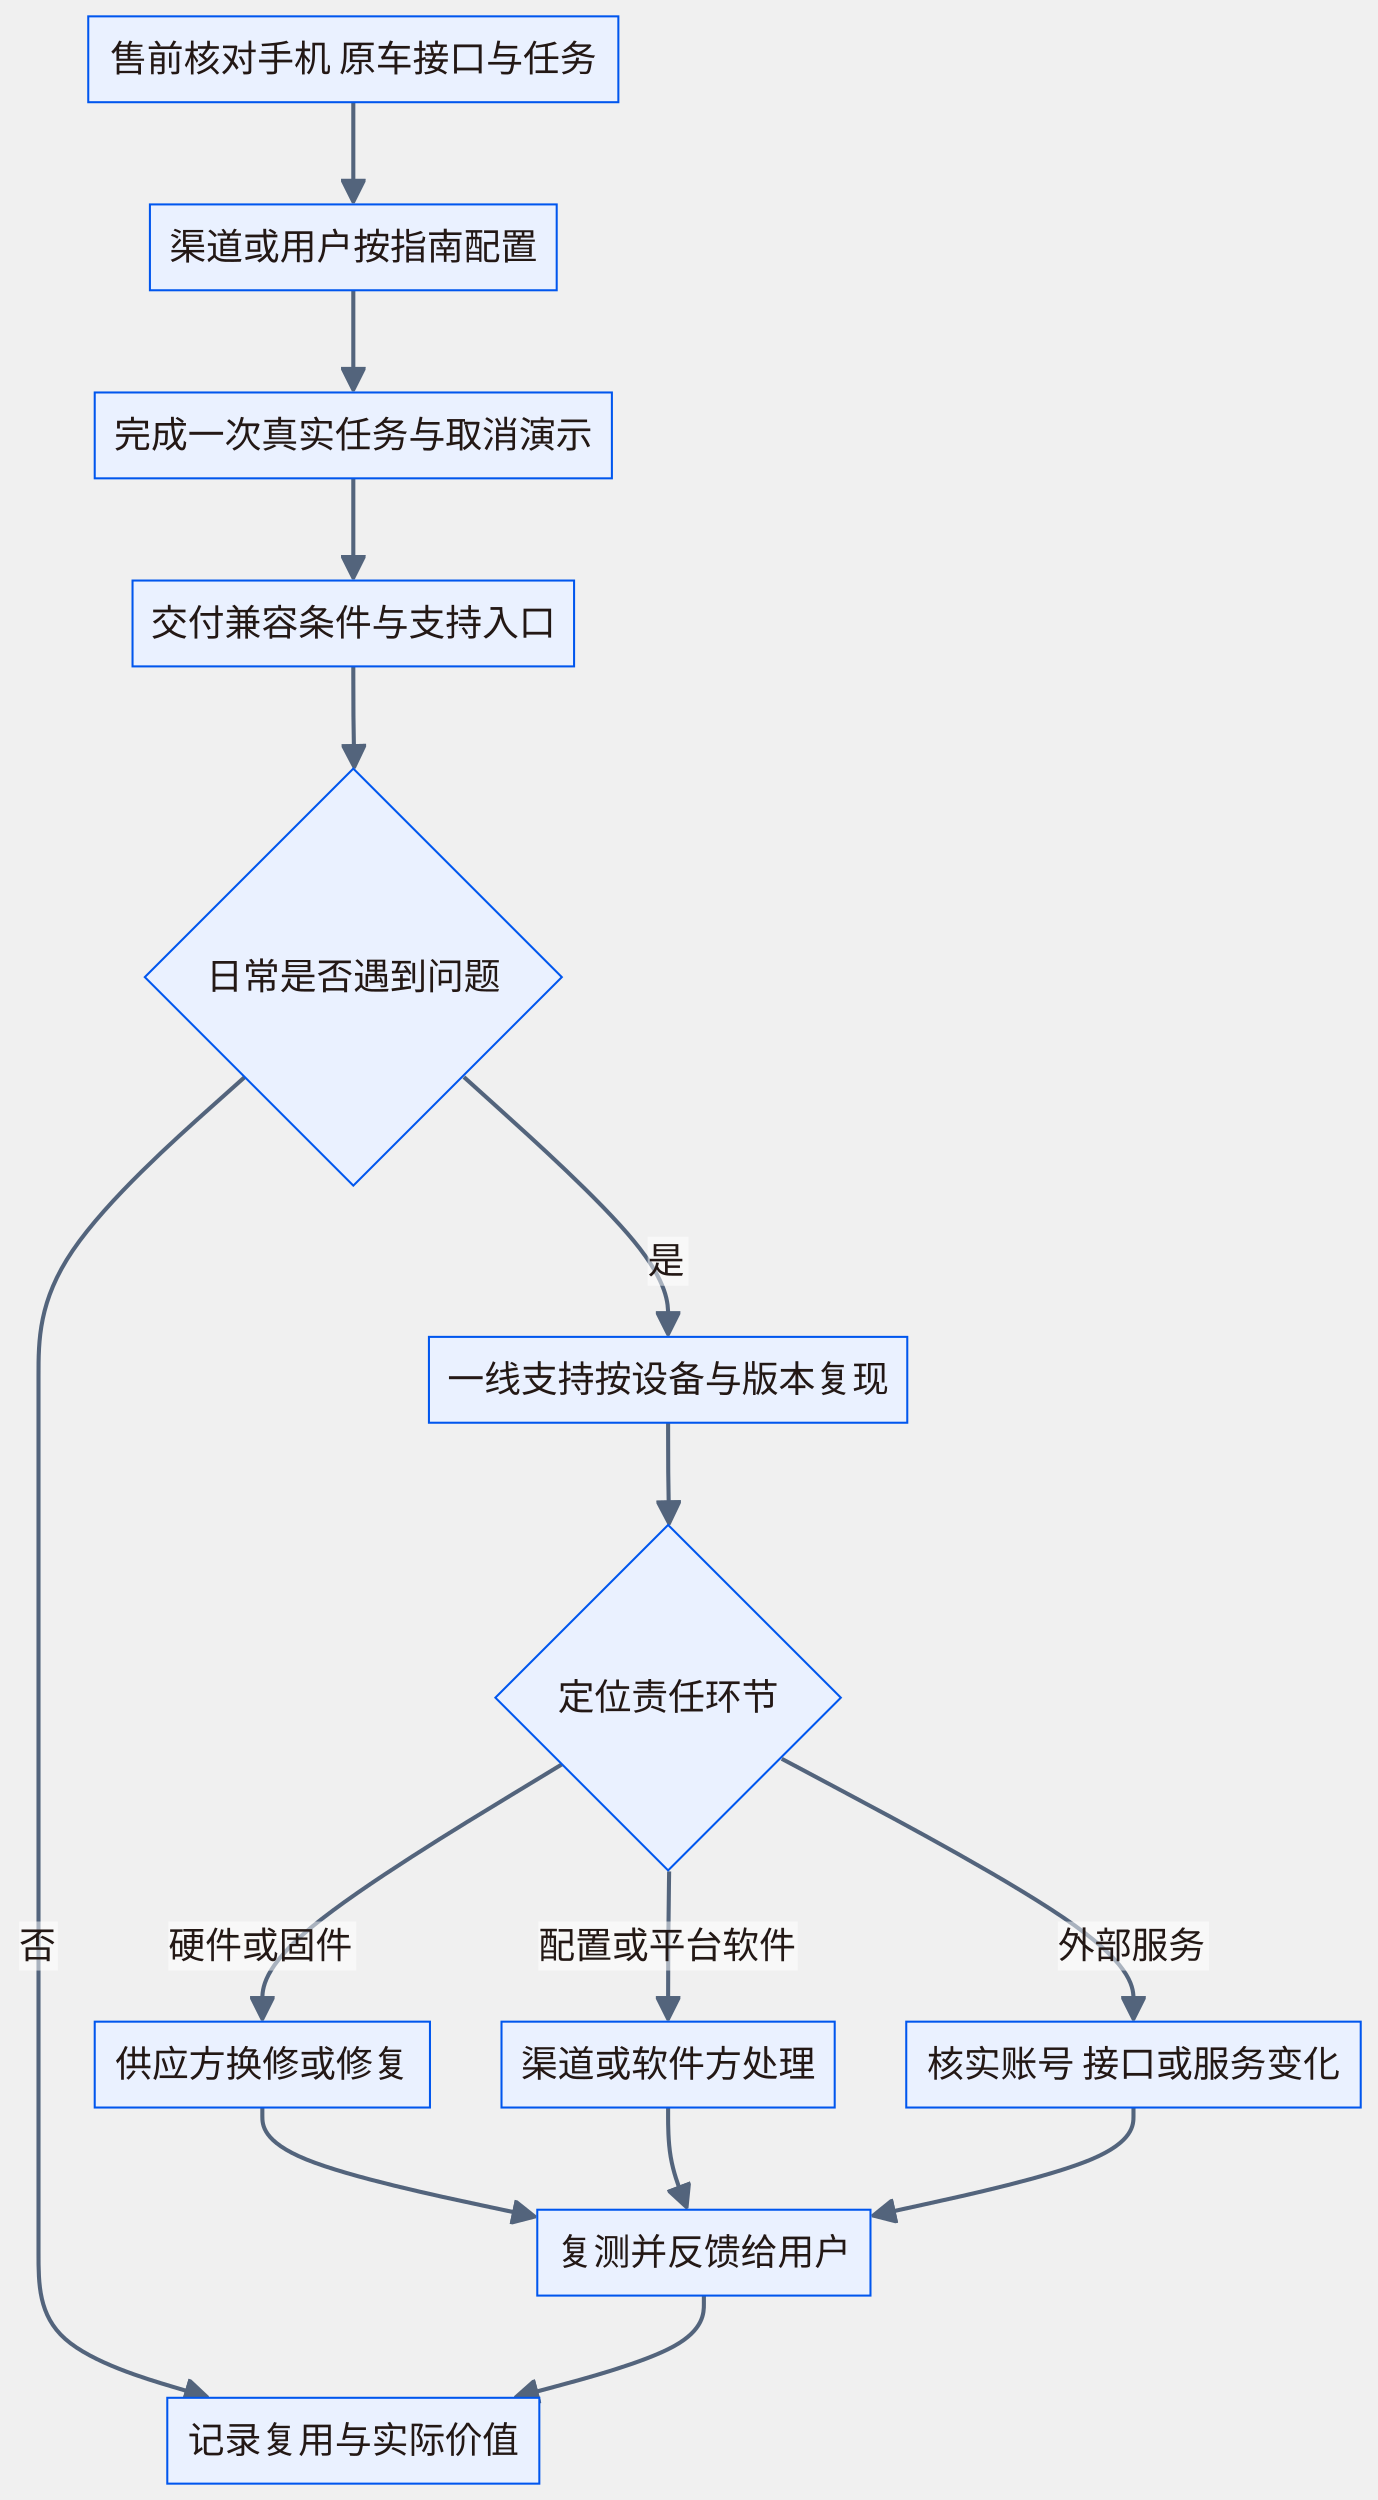
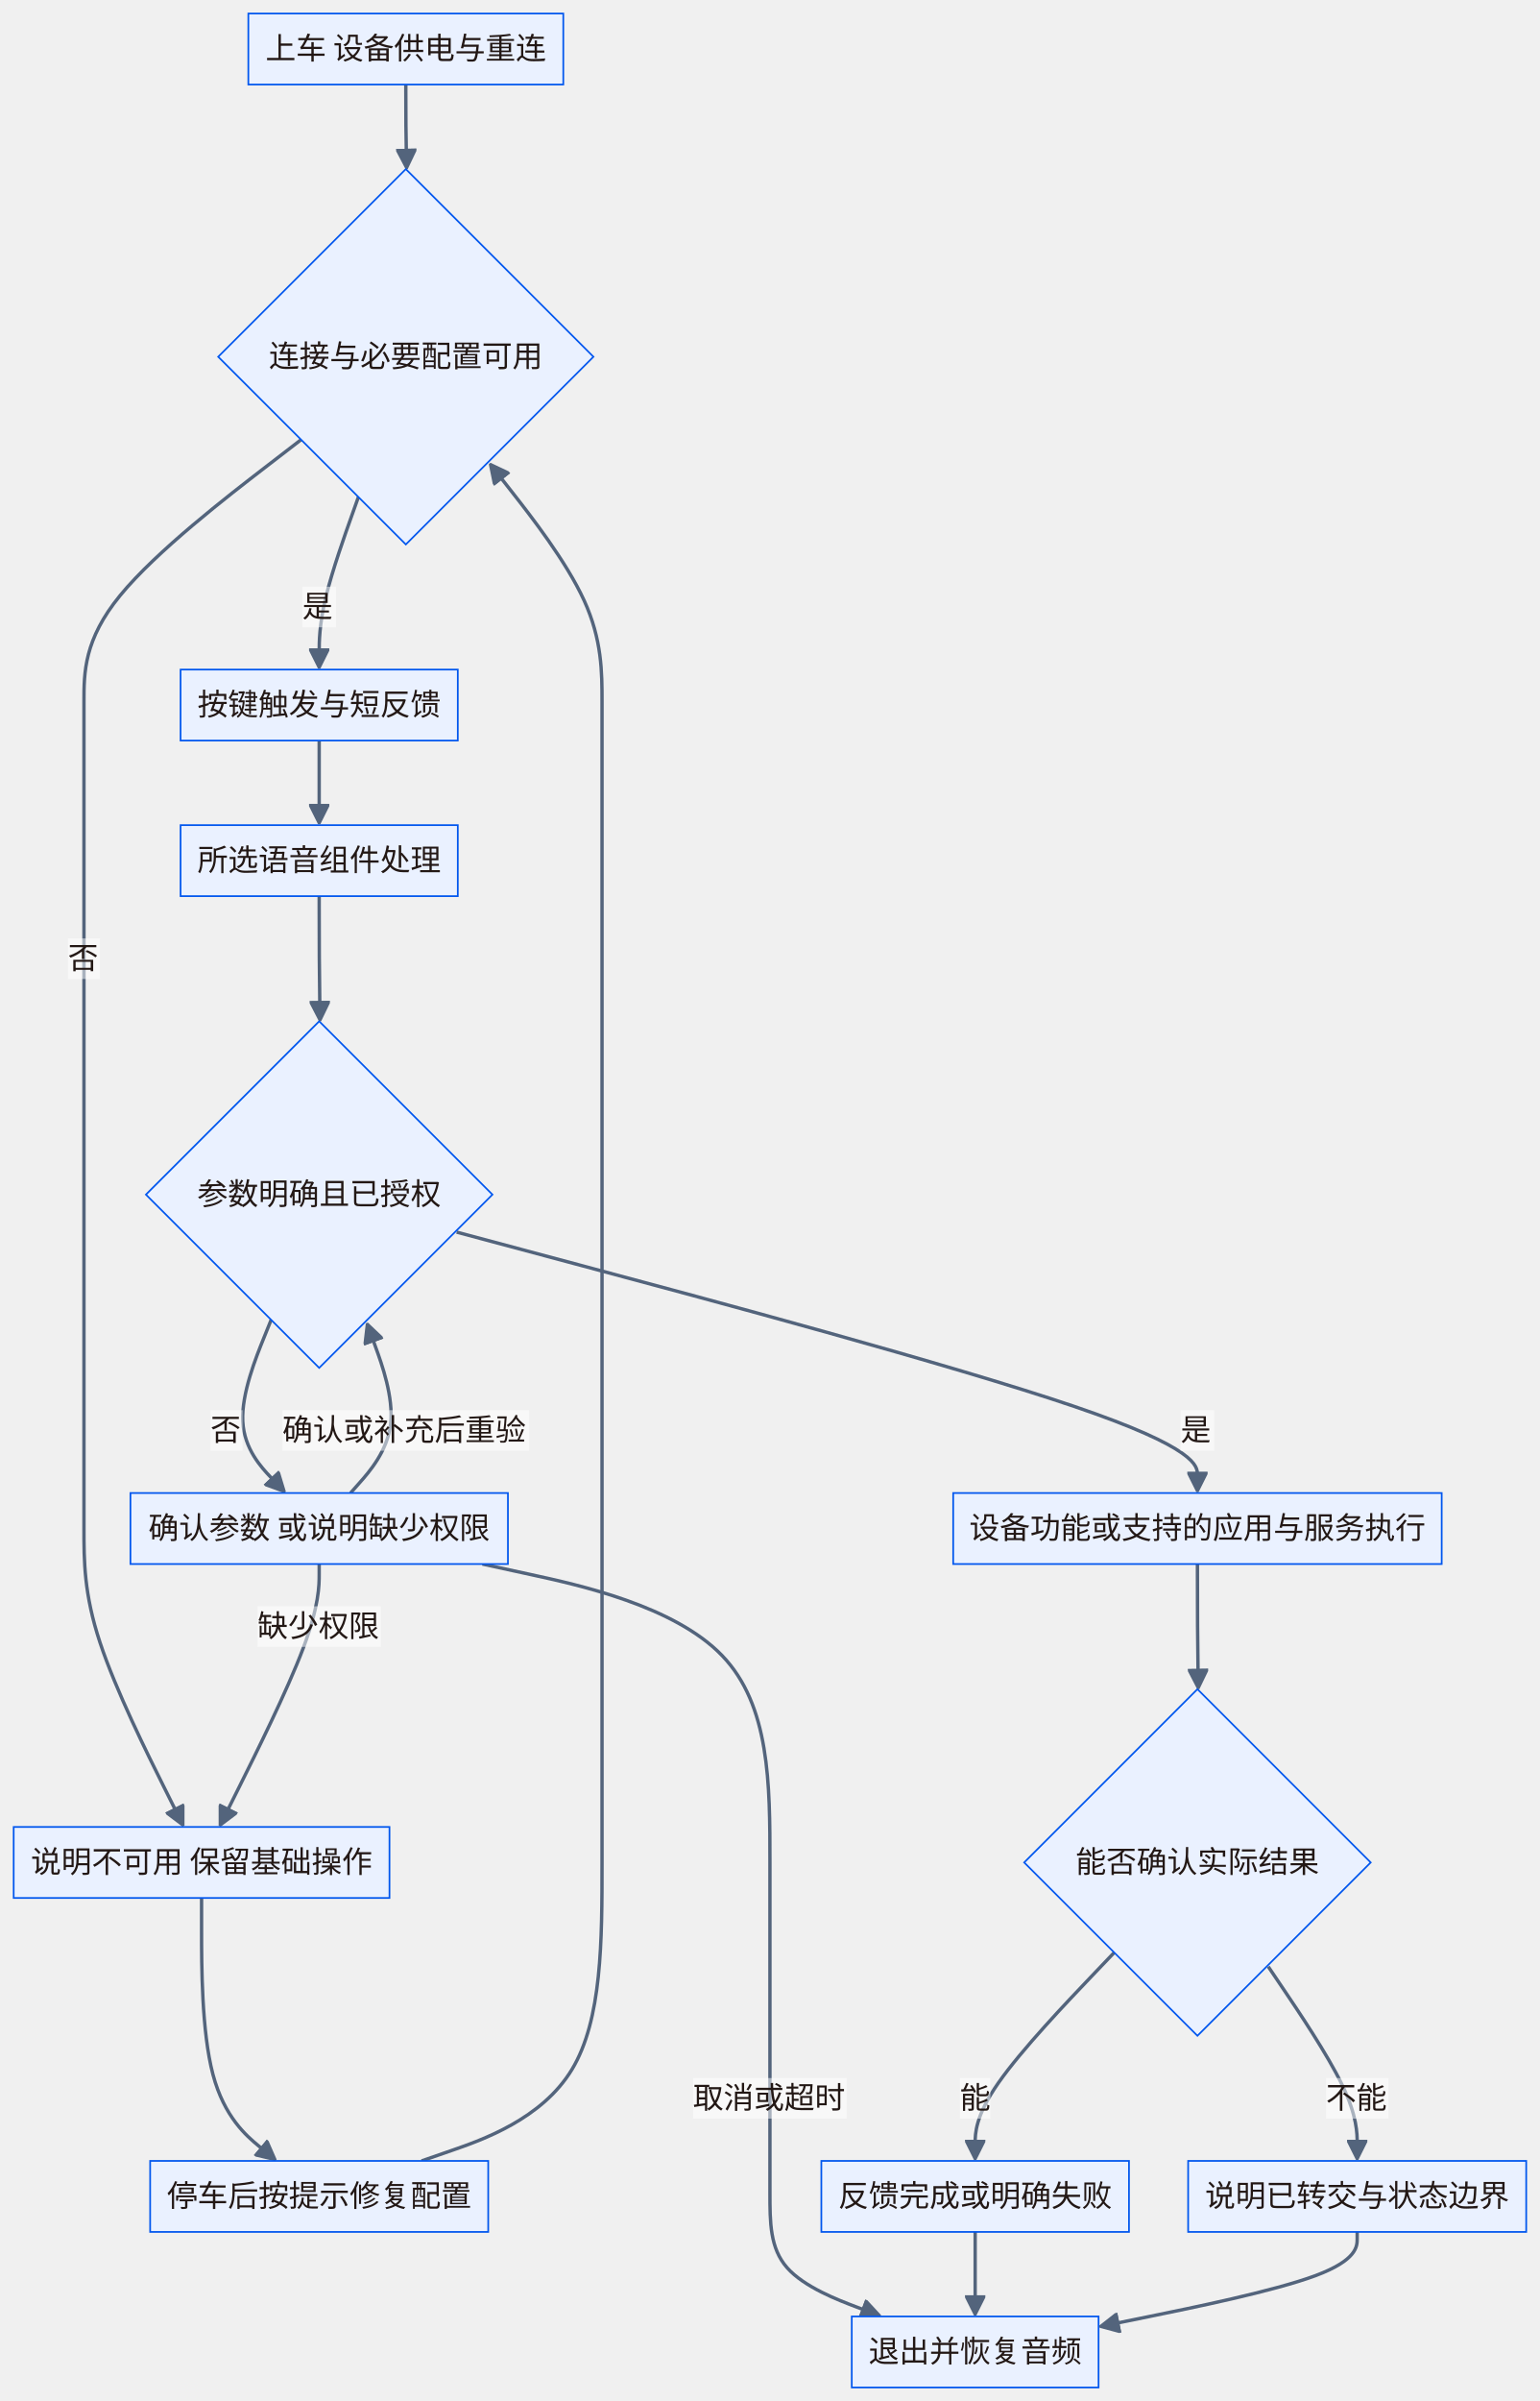
- <svg xmlns="http://www.w3.org/2000/svg" aria-roledescription="flowchart-v2" role="graphics-document document" viewBox="-9 -8 673.326 1223" height="1223" width="674" id="researchFigure9">
+ <svg xmlns="http://www.w3.org/2000/svg" aria-roledescription="flowchart-v2" role="graphics-document document" viewBox="-8 -8 910.827 1420" height="1420" width="911" id="researchFigure9">
  <style>#researchFigure9{font-family:Microsoft YaHei,PingFang SC,sans-serif;font-size:18px;fill:#231815;}#researchFigure9 .error-icon{fill:#F4F7FC;}#researchFigure9 .error-text{fill:#0b0803;stroke:#0b0803;}#researchFigure9 .edge-thickness-normal{stroke-width:2px;}#researchFigure9 .edge-thickness-thick{stroke-width:3.5px;}#researchFigure9 .edge-pattern-solid{stroke-dasharray:0;}#researchFigure9 .edge-pattern-dashed{stroke-dasharray:3;}#researchFigure9 .edge-pattern-dotted{stroke-dasharray:2;}#researchFigure9 .marker{fill:#53647C;stroke:#53647C;}#researchFigure9 .marker.cross{stroke:#53647C;}#researchFigure9 svg{font-family:Microsoft YaHei,PingFang SC,sans-serif;font-size:18px;}#researchFigure9 .label{font-family:Microsoft YaHei,PingFang SC,sans-serif;color:#231815;}#researchFigure9 .cluster-label text{fill:#0b0803;}#researchFigure9 .cluster-label span,#researchFigure9 p{color:#0b0803;}#researchFigure9 .label text,#researchFigure9 span,#researchFigure9 p{fill:#231815;color:#231815;}#researchFigure9 .node rect,#researchFigure9 .node circle,#researchFigure9 .node ellipse,#researchFigure9 .node polygon,#researchFigure9 .node path{fill:#EAF1FF;stroke:#0056EE;stroke-width:1px;}#researchFigure9 .flowchart-label text{text-anchor:middle;}#researchFigure9 .node .katex path{fill:#000;stroke:#000;stroke-width:1px;}#researchFigure9 .node .label{text-align:center;}#researchFigure9 .node.clickable{cursor:pointer;}#researchFigure9 .arrowheadPath{fill:#0b0b0b;}#researchFigure9 .edgePath .path{stroke:#53647C;stroke-width:2.0px;}#researchFigure9 .flowchart-link{stroke:#53647C;fill:none;}#researchFigure9 .edgeLabel{background-color:#FFFFFF;text-align:center;}#researchFigure9 .edgeLabel rect{opacity:0.5;background-color:#FFFFFF;fill:#FFFFFF;}#researchFigure9 .labelBkg{background-color:rgba(255, 255, 255, 0.5);}#researchFigure9 .cluster rect{fill:#F8FAFF;stroke:#AABDE0;stroke-width:1px;}#researchFigure9 .cluster text{fill:#0b0803;}#researchFigure9 .cluster span,#researchFigure9 p{color:#0b0803;}#researchFigure9 div.mermaidTooltip{position:absolute;text-align:center;max-width:200px;padding:2px;font-family:Microsoft YaHei,PingFang SC,sans-serif;font-size:12px;background:#F4F7FC;border:1px solid hsl(217.5, 17.143%, 87.255%);border-radius:2px;pointer-events:none;z-index:100;}#researchFigure9 .flowchartTitleText{text-anchor:middle;font-size:18px;fill:#231815;}#researchFigure9 :root{--mermaid-font-family:Microsoft YaHei,PingFang SC,sans-serif;}</style>
  <g>
    <marker orient="auto" markerHeight="12" markerWidth="12" markerUnits="userSpaceOnUse" refY="5" refX="6" viewBox="0 0 10 10" class="marker flowchart" id="researchFigure9_flowchart-pointEnd">
      <path style="stroke-width: 1; stroke-dasharray: 1, 0;" class="arrowMarkerPath" d="M 0 0 L 10 5 L 0 10 z" />
    </marker>
    <marker orient="auto" markerHeight="12" markerWidth="12" markerUnits="userSpaceOnUse" refY="5" refX="4.5" viewBox="0 0 10 10" class="marker flowchart" id="researchFigure9_flowchart-pointStart">
      <path style="stroke-width: 1; stroke-dasharray: 1, 0;" class="arrowMarkerPath" d="M 0 5 L 10 10 L 10 0 z" />
    </marker>
    <marker orient="auto" markerHeight="11" markerWidth="11" markerUnits="userSpaceOnUse" refY="5" refX="11" viewBox="0 0 10 10" class="marker flowchart" id="researchFigure9_flowchart-circleEnd">
      <circle style="stroke-width: 1; stroke-dasharray: 1, 0;" class="arrowMarkerPath" r="5" cy="5" cx="5" />
    </marker>
    <marker orient="auto" markerHeight="11" markerWidth="11" markerUnits="userSpaceOnUse" refY="5" refX="-1" viewBox="0 0 10 10" class="marker flowchart" id="researchFigure9_flowchart-circleStart">
      <circle style="stroke-width: 1; stroke-dasharray: 1, 0;" class="arrowMarkerPath" r="5" cy="5" cx="5" />
    </marker>
    <marker orient="auto" markerHeight="11" markerWidth="11" markerUnits="userSpaceOnUse" refY="5.2" refX="12" viewBox="0 0 11 11" class="marker cross flowchart" id="researchFigure9_flowchart-crossEnd">
      <path style="stroke-width: 2; stroke-dasharray: 1, 0;" class="arrowMarkerPath" d="M 1,1 l 9,9 M 10,1 l -9,9" />
    </marker>
    <marker orient="auto" markerHeight="11" markerWidth="11" markerUnits="userSpaceOnUse" refY="5.2" refX="-1" viewBox="0 0 11 11" class="marker cross flowchart" id="researchFigure9_flowchart-crossStart">
      <path style="stroke-width: 2; stroke-dasharray: 1, 0;" class="arrowMarkerPath" d="M 1,1 l 9,9 M 10,1 l -9,9" />
    </marker>
    <g class="root">
      <g class="clusters" />
      <g class="edgePaths">
-         <path marker-end="url(#researchFigure9_flowchart-pointEnd)" style="fill:none;" class="edge-thickness-normal edge-pattern-solid flowchart-link LS-A LE-B" id="L-A-B-0" d="M163.5,42L163.5,46.167C163.5,50.333,163.5,58.667,163.5,66.117C163.5,73.567,163.5,80.133,163.5,83.417L163.5,86.7" />
-         <path marker-end="url(#researchFigure9_flowchart-pointEnd)" style="fill:none;" class="edge-thickness-normal edge-pattern-solid flowchart-link LS-B LE-C" id="L-B-C-0" d="M163.5,134L163.5,138.167C163.5,142.333,163.5,150.667,163.5,158.117C163.5,165.567,163.5,172.133,163.5,175.417L163.5,178.7" />
-         <path marker-end="url(#researchFigure9_flowchart-pointEnd)" style="fill:none;" class="edge-thickness-normal edge-pattern-solid flowchart-link LS-C LE-D" id="L-C-D-0" d="M163.5,226L163.5,230.167C163.5,234.333,163.5,242.667,163.5,250.117C163.5,257.567,163.5,264.133,163.5,267.417L163.5,270.7" />
-         <path marker-end="url(#researchFigure9_flowchart-pointEnd)" style="fill:none;" class="edge-thickness-normal edge-pattern-solid flowchart-link LS-D LE-E" id="L-D-E-0" d="M163.5,318L163.5,322.167C163.5,326.333,163.5,334.667,163.566,342.2C163.632,349.734,163.764,356.467,163.83,359.834L163.896,363.201" />
-         <path marker-end="url(#researchFigure9_flowchart-pointEnd)" style="fill:none;" class="edge-thickness-normal edge-pattern-solid flowchart-link LS-E LE-F" id="L-E-F-0" d="M110.389,518.889L93.574,533.908C76.759,548.926,43.13,578.963,26.315,603.648C9.5,628.333,9.5,647.667,9.5,665C9.5,682.333,9.5,697.667,9.5,723.583C9.5,749.5,9.5,786,9.5,824.5C9.5,863,9.5,903.5,9.5,933.417C9.5,963.333,9.5,982.667,9.5,1000C9.5,1017.333,9.5,1032.667,9.5,1048C9.5,1063.333,9.5,1078.667,9.5,1094C9.5,1109.333,9.5,1124.667,22.603,1136.247C35.706,1147.828,61.912,1155.655,75.014,1159.569L88.117,1163.483" />
-         <path marker-end="url(#researchFigure9_flowchart-pointEnd)" style="fill:none;" class="edge-thickness-normal edge-pattern-solid flowchart-link LS-E LE-G" id="L-E-G-0" d="M217.611,518.889L234.259,533.908C250.907,548.926,284.204,578.963,300.852,599.265C317.5,619.567,317.5,630.133,317.5,635.417L317.5,640.7" />
-         <path marker-end="url(#researchFigure9_flowchart-pointEnd)" style="fill:none;" class="edge-thickness-normal edge-pattern-solid flowchart-link LS-G LE-H" id="L-G-H-0" d="M317.5,688L317.5,692.167C317.5,696.333,317.5,704.667,317.566,712.2C317.632,719.734,317.764,726.467,317.83,729.834L317.896,733.201" />
-         <path marker-end="url(#researchFigure9_flowchart-pointEnd)" style="fill:none;" class="edge-thickness-normal edge-pattern-solid flowchart-link LS-H LE-I" id="L-H-I-0" d="M265.584,855.084L241.153,869.903C216.722,884.722,167.861,914.361,143.431,934.464C119,954.567,119,965.133,119,970.417L119,975.7" />
-         <path marker-end="url(#researchFigure9_flowchart-pointEnd)" style="fill:none;" class="edge-thickness-normal edge-pattern-solid flowchart-link LS-H LE-J" id="L-H-J-0" d="M318,907.5L317.917,913.583C317.833,919.667,317.667,931.833,317.583,943.2C317.5,954.567,317.5,965.133,317.5,970.417L317.5,975.7" />
-         <path marker-end="url(#researchFigure9_flowchart-pointEnd)" style="fill:none;" class="edge-thickness-normal edge-pattern-solid flowchart-link LS-H LE-K" id="L-H-K-0" d="M373.096,852.404L401.774,867.67C430.452,882.936,487.807,913.468,516.485,934.017C545.163,954.567,545.163,965.133,545.163,970.417L545.163,975.7" />
-         <path marker-end="url(#researchFigure9_flowchart-pointEnd)" style="fill:none;" class="edge-thickness-normal edge-pattern-solid flowchart-link LS-I LE-L" id="L-I-L-0" d="M119,1023L119,1027.167C119,1031.333,119,1039.667,140.553,1048.423C162.105,1057.18,205.211,1066.36,226.764,1070.95L248.316,1075.54" />
-         <path marker-end="url(#researchFigure9_flowchart-pointEnd)" style="fill:none;" class="edge-thickness-normal edge-pattern-solid flowchart-link LS-J LE-L" id="L-J-L-0" d="M317.5,1023L317.5,1027.167C317.5,1031.333,317.5,1039.667,318.771,1047.174C320.042,1054.682,322.584,1061.364,323.855,1064.705L325.126,1068.046" />
-         <path marker-end="url(#researchFigure9_flowchart-pointEnd)" style="fill:none;" class="edge-thickness-normal edge-pattern-solid flowchart-link LS-K LE-L" id="L-K-L-0" d="M545.163,1023L545.163,1027.167C545.163,1031.333,545.163,1039.667,524.582,1048.338C504.001,1057.009,462.839,1066.019,442.258,1070.524L421.677,1075.028" />
-         <path marker-end="url(#researchFigure9_flowchart-pointEnd)" style="fill:none;" class="edge-thickness-normal edge-pattern-solid flowchart-link LS-L LE-F" id="L-L-F-0" d="M335,1115L335,1119.167C335,1123.333,335,1131.667,320.319,1139.771C305.638,1147.876,276.275,1155.751,261.594,1159.689L246.913,1163.627" />
+         <path marker-end="url(#researchFigure9_flowchart-pointEnd)" style="fill:none;" class="edge-thickness-normal edge-pattern-solid flowchart-link LS-A LE-B" id="L-A-B-0" d="M231.996,42L231.996,46.167C231.996,50.333,231.996,58.667,232.062,66.2C232.128,73.734,232.26,80.467,232.326,83.834L232.392,87.201" />
+         <path marker-end="url(#researchFigure9_flowchart-pointEnd)" style="fill:none;" class="edge-thickness-normal edge-pattern-solid flowchart-link LS-B LE-X" id="L-B-X-0" d="M170.04,252.044L148.63,268.537C127.221,285.029,84.402,318.015,62.992,344.174C41.583,370.333,41.583,389.667,41.583,407C41.583,424.333,41.583,439.667,41.583,455C41.583,470.333,41.583,485.667,41.583,503C41.583,520.333,41.583,539.667,41.583,572.583C41.583,605.5,41.583,652,41.583,698.5C41.583,745,41.583,791.5,41.583,824.417C41.583,857.333,41.583,876.667,41.583,896C41.583,915.333,41.583,934.667,51.039,963.293C60.496,991.919,79.41,1029.838,88.867,1048.798L98.324,1067.757" />
+         <path marker-end="url(#researchFigure9_flowchart-pointEnd)" style="fill:none;" class="edge-thickness-normal edge-pattern-solid flowchart-link LS-X LE-Y" id="L-X-Y-0" d="M111.164,1114.5L111.164,1134.25C111.164,1154,111.164,1193.5,117.884,1218.851C124.603,1244.202,138.042,1255.404,144.762,1261.005L151.481,1266.606" />
+         <path marker-end="url(#researchFigure9_flowchart-pointEnd)" style="fill:none;" class="edge-thickness-normal edge-pattern-solid flowchart-link LS-Y LE-B" id="L-Y-B-0" d="M241.331,1270L259.122,1263.833C276.913,1257.667,312.495,1245.333,330.286,1215.917C348.077,1186.5,348.077,1140,348.077,1093.5C348.077,1047,348.077,1000.5,348.077,967.583C348.077,934.667,348.077,915.333,348.077,896C348.077,876.667,348.077,857.333,348.077,824.417C348.077,791.5,348.077,745,348.077,698.5C348.077,652,348.077,605.5,348.077,572.583C348.077,539.667,348.077,520.333,348.077,503C348.077,485.667,348.077,470.333,348.077,455C348.077,439.667,348.077,424.333,348.077,407C348.077,389.667,348.077,370.333,337.49,347.147C326.903,323.96,305.729,296.921,295.142,283.401L284.555,269.881" />
+         <path marker-end="url(#researchFigure9_flowchart-pointEnd)" style="fill:none;" class="edge-thickness-normal edge-pattern-solid flowchart-link LS-B LE-C" id="L-B-C-0" d="M203.945,285.949L200.078,296.791C196.212,307.633,188.479,329.316,184.612,345.442C180.746,361.567,180.746,372.133,180.746,377.417L180.746,382.7" />
+         <path marker-end="url(#researchFigure9_flowchart-pointEnd)" style="fill:none;" class="edge-thickness-normal edge-pattern-solid flowchart-link LS-C LE-D" id="L-C-D-0" d="M180.746,430L180.746,434.167C180.746,438.333,180.746,446.667,180.746,454.117C180.746,461.567,180.746,468.133,180.746,471.417L180.746,474.7" />
+         <path marker-end="url(#researchFigure9_flowchart-pointEnd)" style="fill:none;" class="edge-thickness-normal edge-pattern-solid flowchart-link LS-D LE-E" id="L-D-E-0" d="M180.746,522L180.746,528.167C180.746,534.333,180.746,546.667,180.817,558.2C180.889,569.733,181.032,580.467,181.103,585.834L181.175,591.2" />
+         <path marker-end="url(#researchFigure9_flowchart-pointEnd)" style="fill:none;" class="edge-thickness-normal edge-pattern-solid flowchart-link LS-E LE-F" id="L-E-F-0" d="M152.325,772.579L147.923,783.483C143.521,794.386,134.718,816.193,135.539,832.621C136.36,849.05,146.806,860.099,152.029,865.624L157.252,871.149" />
+         <path marker-end="url(#researchFigure9_flowchart-pointEnd)" style="fill:none;" class="edge-thickness-normal edge-pattern-solid flowchart-link LS-F LE-E" id="L-F-E-0" d="M199.302,875L204.751,868.833C210.2,862.667,221.098,850.333,222.979,834.324C224.861,818.314,217.726,798.629,214.158,788.786L210.591,778.943" />
+         <path marker-end="url(#researchFigure9_flowchart-pointEnd)" style="fill:none;" class="edge-thickness-normal edge-pattern-solid flowchart-link LS-F LE-X" id="L-F-X-0" d="M180.746,917L180.746,923.167C180.746,929.333,180.746,941.667,171.289,966.793C161.832,991.919,142.918,1029.838,133.461,1048.798L124.004,1067.757" />
+         <path marker-end="url(#researchFigure9_flowchart-pointEnd)" style="fill:none;" class="edge-thickness-normal edge-pattern-solid flowchart-link LS-F LE-Z" id="L-F-Z-0" d="M277.296,917L305.648,923.167C334,929.333,390.704,941.667,419.057,971.083C447.409,1000.5,447.409,1047,447.409,1093.5C447.409,1140,447.409,1186.5,447.409,1219.417C447.409,1252.333,447.409,1271.667,447.409,1289C447.409,1306.333,447.409,1321.667,457.581,1333.187C467.753,1344.707,488.097,1352.415,498.269,1356.269L508.441,1360.122" />
+         <path marker-end="url(#researchFigure9_flowchart-pointEnd)" style="fill:none;" class="edge-thickness-normal edge-pattern-solid flowchart-link LS-E LE-G" id="L-E-G-0" d="M262.051,720.695L335.097,740.246C408.143,759.797,554.235,798.898,627.281,823.732C700.327,848.567,700.327,859.133,700.327,864.417L700.327,869.7" />
+         <path marker-end="url(#researchFigure9_flowchart-pointEnd)" style="fill:none;" class="edge-thickness-normal edge-pattern-solid flowchart-link LS-G LE-H" id="L-G-H-0" d="M700.327,917L700.327,923.167C700.327,929.333,700.327,941.667,700.399,953.2C700.47,964.733,700.613,975.467,700.685,980.834L700.756,986.2" />
+         <path marker-end="url(#researchFigure9_flowchart-pointEnd)" style="fill:none;" class="edge-thickness-normal edge-pattern-solid flowchart-link LS-H LE-I" id="L-H-I-0" d="M651.09,1146.763L637.38,1161.136C623.669,1175.509,596.248,1204.254,582.538,1223.91C568.827,1243.567,568.827,1254.133,568.827,1259.417L568.827,1264.7" />
+         <path marker-end="url(#researchFigure9_flowchart-pointEnd)" style="fill:none;" class="edge-thickness-normal edge-pattern-solid flowchart-link LS-H LE-J" id="L-H-J-0" d="M742.221,1155.106L750.989,1168.088C759.757,1181.071,777.292,1207.035,786.06,1225.301C794.827,1243.567,794.827,1254.133,794.827,1259.417L794.827,1264.7" />
+         <path marker-end="url(#researchFigure9_flowchart-pointEnd)" style="fill:none;" class="edge-thickness-normal edge-pattern-solid flowchart-link LS-I LE-Z" id="L-I-Z-0" d="M568.827,1312L568.827,1316.167C568.827,1320.333,568.827,1328.667,568.827,1336.117C568.827,1343.567,568.827,1350.133,568.827,1353.417L568.827,1356.7" />
+         <path marker-end="url(#researchFigure9_flowchart-pointEnd)" style="fill:none;" class="edge-thickness-normal edge-pattern-solid flowchart-link LS-J LE-Z" id="L-J-Z-0" d="M794.827,1312L794.827,1316.167C794.827,1320.333,794.827,1328.667,770.193,1337.847C745.558,1347.028,696.289,1357.056,671.655,1362.07L647.021,1367.085" />
      </g>
      <g class="edgeLabels">
        <g class="edgeLabel">
          <g transform="translate(0, 0)" class="label">
            <rect height="0" width="0" ry="0" rx="0" />
            <text style="">
              <tspan class="row" x="0" dy="1em" xml:space="preserve" />
            </text>
          </g>
        </g>
-         <g class="edgeLabel">
-           <g transform="translate(0, 0)" class="label">
-             <rect height="0" width="0" ry="0" rx="0" />
-             <text style="">
-               <tspan class="row" x="0" dy="1em" xml:space="preserve" />
-             </text>
-           </g>
-         </g>
-         <g class="edgeLabel">
-           <g transform="translate(0, 0)" class="label">
-             <rect height="0" width="0" ry="0" rx="0" />
-             <text style="">
-               <tspan class="row" x="0" dy="1em" xml:space="preserve" />
-             </text>
-           </g>
-         </g>
-         <g class="edgeLabel">
-           <g transform="translate(0, 0)" class="label">
-             <rect height="0" width="0" ry="0" rx="0" />
-             <text style="">
-               <tspan class="row" x="0" dy="1em" xml:space="preserve" />
-             </text>
-           </g>
-         </g>
-         <g transform="translate(9.5, 944)" class="edgeLabel">
+         <g transform="translate(41.58252, 559)" class="edgeLabel">
          <g transform="translate(-9.5, -12)" class="label">
            <rect height="24" width="19" ry="0" rx="0" />
            <text style="">
              <tspan class="row" x="0" dy="1em" xml:space="preserve">否</tspan>
            </text>
          </g>
        </g>
-         <g transform="translate(317.5, 609)" class="edgeLabel">
+         <g class="edgeLabel">
+           <g transform="translate(0, 0)" class="label">
+             <rect height="0" width="0" ry="0" rx="0" />
+             <text style="">
+               <tspan class="row" x="0" dy="1em" xml:space="preserve" />
+             </text>
+           </g>
+         </g>
+         <g class="edgeLabel">
+           <g transform="translate(0, 0)" class="label">
+             <rect height="0" width="0" ry="0" rx="0" />
+             <text style="">
+               <tspan class="row" x="0" dy="1em" xml:space="preserve" />
+             </text>
+           </g>
+         </g>
+         <g transform="translate(180.7456, 351)" class="edgeLabel">
          <g transform="translate(-10, -12)" class="label">
            <rect height="24" width="20" ry="0" rx="0" />
            <text style="">
              <tspan class="row" x="0" dy="1em" xml:space="preserve">是</tspan>
            </text>
          </g>
        </g>
        <g class="edgeLabel">
          <g transform="translate(0, 0)" class="label">
            <rect height="0" width="0" ry="0" rx="0" />
            <text style="">
              <tspan class="row" x="0" dy="1em" xml:space="preserve" />
            </text>
          </g>
        </g>
-         <g transform="translate(119, 944)" class="edgeLabel">
-           <g transform="translate(-46, -12)" class="label">
-             <rect height="24" width="91.962" ry="0" rx="0" />
-             <text style="">
-               <tspan class="row" x="0" dy="1em" xml:space="preserve">硬件或固件</tspan>
-             </text>
-           </g>
-         </g>
-         <g transform="translate(317.5, 944)" class="edgeLabel">
-           <g transform="translate(-63.5, -12)" class="label">
-             <rect height="24" width="126.943" ry="0" rx="0" />
-             <text style="">
-               <tspan class="row" x="0" dy="1em" xml:space="preserve">配置或平台软件</tspan>
-             </text>
-           </g>
-         </g>
-         <g transform="translate(545.1631, 944)" class="edgeLabel">
-           <g transform="translate(-37, -12)" class="label">
-             <rect height="24" width="73.971" ry="0" rx="0" />
-             <text style="">
-               <tspan class="row" x="0" dy="1em" xml:space="preserve">外部服务</tspan>
-             </text>
-           </g>
-         </g>
-         <g class="edgeLabel">
-           <g transform="translate(0, 0)" class="label">
-             <rect height="0" width="0" ry="0" rx="0" />
-             <text style="">
-               <tspan class="row" x="0" dy="1em" xml:space="preserve" />
-             </text>
-           </g>
-         </g>
-         <g class="edgeLabel">
-           <g transform="translate(0, 0)" class="label">
-             <rect height="0" width="0" ry="0" rx="0" />
-             <text style="">
-               <tspan class="row" x="0" dy="1em" xml:space="preserve" />
+         <g class="edgeLabel">
+           <g transform="translate(0, 0)" class="label">
+             <rect height="0" width="0" ry="0" rx="0" />
+             <text style="">
+               <tspan class="row" x="0" dy="1em" xml:space="preserve" />
+             </text>
+           </g>
+         </g>
+         <g transform="translate(125.9141, 838)" class="edgeLabel">
+           <g transform="translate(-9.5, -12)" class="label">
+             <rect height="24" width="19" ry="0" rx="0" />
+             <text style="">
+               <tspan class="row" x="0" dy="1em" xml:space="preserve">否</tspan>
+             </text>
+           </g>
+         </g>
+         <g transform="translate(231.9956, 838)" class="edgeLabel">
+           <g transform="translate(-73, -12)" class="label">
+             <rect height="24" width="145.932" ry="0" rx="0" />
+             <text style="">
+               <tspan class="row" x="0" dy="1em" xml:space="preserve">确认或补充后重验</tspan>
+             </text>
+           </g>
+         </g>
+         <g transform="translate(180.7456, 954)" class="edgeLabel">
+           <g transform="translate(-36.5, -12)" class="label">
+             <rect height="24" width="72.971" ry="0" rx="0" />
+             <text style="">
+               <tspan class="row" x="0" dy="1em" xml:space="preserve">缺少权限</tspan>
+             </text>
+           </g>
+         </g>
+         <g transform="translate(447.4087, 1233)" class="edgeLabel">
+           <g transform="translate(-45.5, -12)" class="label">
+             <rect height="24" width="90.961" ry="0" rx="0" />
+             <text style="">
+               <tspan class="row" x="0" dy="1em" xml:space="preserve">取消或超时</tspan>
+             </text>
+           </g>
+         </g>
+         <g transform="translate(700.3271, 838)" class="edgeLabel">
+           <g transform="translate(-10, -12)" class="label">
+             <rect height="24" width="20" ry="0" rx="0" />
+             <text style="">
+               <tspan class="row" x="0" dy="1em" xml:space="preserve">是</tspan>
+             </text>
+           </g>
+         </g>
+         <g class="edgeLabel">
+           <g transform="translate(0, 0)" class="label">
+             <rect height="0" width="0" ry="0" rx="0" />
+             <text style="">
+               <tspan class="row" x="0" dy="1em" xml:space="preserve" />
+             </text>
+           </g>
+         </g>
+         <g transform="translate(568.8271, 1233)" class="edgeLabel">
+           <g transform="translate(-9, -12)" class="label">
+             <rect height="24" width="18" ry="0" rx="0" />
+             <text style="">
+               <tspan class="row" x="0" dy="1em" xml:space="preserve">能</tspan>
+             </text>
+           </g>
+         </g>
+         <g transform="translate(794.8271, 1233)" class="edgeLabel">
+           <g transform="translate(-18.5, -12)" class="label">
+             <rect height="24" width="36.991" ry="0" rx="0" />
+             <text style="">
+               <tspan class="row" x="0" dy="1em" xml:space="preserve">不能</tspan>
            </text>
          </g>
        </g>
        <g class="edgeLabel">
          <g transform="translate(0, 0)" class="label">
            <rect height="0" width="0" ry="0" rx="0" />
            <text style="">
              <tspan class="row" x="0" dy="1em" xml:space="preserve" />
            </text>
          </g>
        </g>
        <g class="edgeLabel">
          <g transform="translate(0, 0)" class="label">
            <rect height="0" width="0" ry="0" rx="0" />
            <text style="">
              <tspan class="row" x="0" dy="1em" xml:space="preserve" />
            </text>
          </g>
        </g>
      </g>
      <g class="nodes">
-         <g transform="translate(163.5, 21)" data-id="A" data-node="true" id="flowchart-A-440" class="node default default flowchart-label">
-           <rect height="42" width="259.326" y="-21" x="-129.663" ry="0" rx="0" style="" class="basic label-container" />
-           <g transform="translate(0, -12)" style="" class="label">
-             <rect />
-             <text style="">
-               <tspan class="row" x="0" dy="1em" xml:space="preserve">售前核对手机 原车接口与任务</tspan>
-             </text>
-           </g>
-         </g>
-         <g transform="translate(163.5, 113)" data-id="B" data-node="true" id="flowchart-B-441" class="node default default flowchart-label">
-           <rect height="42" width="199" y="-21" x="-99.5" ry="0" rx="0" style="" class="basic label-container" />
-           <g transform="translate(0, -12)" style="" class="label">
-             <rect />
-             <text style="">
-               <tspan class="row" x="0" dy="1em" xml:space="preserve">渠道或用户按指南配置</tspan>
-             </text>
-           </g>
-         </g>
-         <g transform="translate(163.5, 205)" data-id="C" data-node="true" id="flowchart-C-443" class="node default default flowchart-label">
-           <rect height="42" width="253" y="-21" x="-126.5" ry="0" rx="0" style="" class="basic label-container" />
-           <g transform="translate(0, -12)" style="" class="label">
-             <rect />
-             <text style="">
-               <tspan class="row" x="0" dy="1em" xml:space="preserve">完成一次真实任务与取消演示</tspan>
-             </text>
-           </g>
-         </g>
-         <g transform="translate(163.5, 297)" data-id="D" data-node="true" id="flowchart-D-445" class="node default default flowchart-label">
-           <rect height="42" width="216" y="-21" x="-108" ry="0" rx="0" style="" class="basic label-container" />
-           <g transform="translate(0, -12)" style="" class="label">
-             <rect />
-             <text style="">
-               <tspan class="row" x="0" dy="1em" xml:space="preserve">交付兼容条件与支持入口</tspan>
-             </text>
-           </g>
-         </g>
-         <g transform="translate(163.5, 470)" data-id="E" data-node="true" id="flowchart-E-447" class="node default default flowchart-label">
-           <polygon style="" transform="translate(-102,102)" class="label-container" points="102,0 204,-102 102,-204 0,-102" />
-           <g transform="translate(0, -12)" style="" class="label">
-             <rect />
-             <text style="">
-               <tspan class="row" x="0" dy="1em" xml:space="preserve">日常是否遇到问题</tspan>
-             </text>
-           </g>
-         </g>
-         <g transform="translate(163.5, 1186)" data-id="F" data-node="true" id="flowchart-F-449" class="node default default flowchart-label">
+         <g transform="translate(231.9956, 21)" data-id="A" data-node="true" id="flowchart-A-396" class="node default default flowchart-label">
+           <rect height="42" width="186.326" y="-21" x="-93.163" ry="0" rx="0" style="" class="basic label-container" />
+           <g transform="translate(0, -12)" style="" class="label">
+             <rect />
+             <text style="">
+               <tspan class="row" x="0" dy="1em" xml:space="preserve">上车 设备供电与重连</tspan>
+             </text>
+           </g>
+         </g>
+         <g transform="translate(231.9956, 203)" data-id="B" data-node="true" id="flowchart-B-397" class="node default default flowchart-label">
+           <polygon style="" transform="translate(-111,111)" class="label-container" points="111,0 222,-111 111,-222 0,-111" />
+           <g transform="translate(0, -12)" style="" class="label">
+             <rect />
+             <text style="">
+               <tspan class="row" x="0" dy="1em" xml:space="preserve">连接与必要配置可用</tspan>
+             </text>
+           </g>
+         </g>
+         <g transform="translate(111.1641, 1093.5)" data-id="X" data-node="true" id="flowchart-X-399" class="node default default flowchart-label">
+           <rect height="42" width="222.328" y="-21" x="-111.164" ry="0" rx="0" style="" class="basic label-container" />
+           <g transform="translate(0, -12)" style="" class="label">
+             <rect />
+             <text style="">
+               <tspan class="row" x="0" dy="1em" xml:space="preserve">说明不可用 保留基础操作</tspan>
+             </text>
+           </g>
+         </g>
+         <g transform="translate(180.7456, 1291)" data-id="Y" data-node="true" id="flowchart-Y-401" class="node default default flowchart-label">
+           <rect height="42" width="200" y="-21" x="-100" ry="0" rx="0" style="" class="basic label-container" />
+           <g transform="translate(0, -12)" style="" class="label">
+             <rect />
+             <text style="">
+               <tspan class="row" x="0" dy="1em" xml:space="preserve">停车后按提示修复配置</tspan>
+             </text>
+           </g>
+         </g>
+         <g transform="translate(180.7456, 409)" data-id="C" data-node="true" id="flowchart-C-405" class="node default default flowchart-label">
+           <rect height="42" width="164" y="-21" x="-82" ry="0" rx="0" style="" class="basic label-container" />
+           <g transform="translate(0, -12)" style="" class="label">
+             <rect />
+             <text style="">
+               <tspan class="row" x="0" dy="1em" xml:space="preserve">按键触发与短反馈</tspan>
+             </text>
+           </g>
+         </g>
+         <g transform="translate(180.7456, 501)" data-id="D" data-node="true" id="flowchart-D-407" class="node default default flowchart-label">
+           <rect height="42" width="164" y="-21" x="-82" ry="0" rx="0" style="" class="basic label-container" />
+           <g transform="translate(0, -12)" style="" class="label">
+             <rect />
+             <text style="">
+               <tspan class="row" x="0" dy="1em" xml:space="preserve">所选语音组件处理</tspan>
+             </text>
+           </g>
+         </g>
+         <g transform="translate(180.7456, 698.5)" data-id="E" data-node="true" id="flowchart-E-409" class="node default default flowchart-label">
+           <polygon style="" transform="translate(-102.5,102.5)" class="label-container" points="102.5,0 205,-102.5 102.5,-205 0,-102.5" />
+           <g transform="translate(0, -12)" style="" class="label">
+             <rect />
+             <text style="">
+               <tspan class="row" x="0" dy="1em" xml:space="preserve">参数明确且已授权</tspan>
+             </text>
+           </g>
+         </g>
+         <g transform="translate(180.7456, 896)" data-id="F" data-node="true" id="flowchart-F-411" class="node default default flowchart-label">
+           <rect height="42" width="223.326" y="-21" x="-111.663" ry="0" rx="0" style="" class="basic label-container" />
+           <g transform="translate(0, -12)" style="" class="label">
+             <rect />
+             <text style="">
+               <tspan class="row" x="0" dy="1em" xml:space="preserve">确认参数 或说明缺少权限</tspan>
+             </text>
+           </g>
+         </g>
+         <g transform="translate(568.8271, 1383)" data-id="Z" data-node="true" id="flowchart-Z-417" class="node default default flowchart-label">
+           <rect height="42" width="146" y="-21" x="-73" ry="0" rx="0" style="" class="basic label-container" />
+           <g transform="translate(0, -12)" style="" class="label">
+             <rect />
+             <text style="">
+               <tspan class="row" x="0" dy="1em" xml:space="preserve">退出并恢复音频</tspan>
+             </text>
+           </g>
+         </g>
+         <g transform="translate(700.3271, 896)" data-id="G" data-node="true" id="flowchart-G-419" class="node default default flowchart-label">
+           <rect height="42" width="289" y="-21" x="-144.5" ry="0" rx="0" style="" class="basic label-container" />
+           <g transform="translate(0, -12)" style="" class="label">
+             <rect />
+             <text style="">
+               <tspan class="row" x="0" dy="1em" xml:space="preserve">设备功能或支持的应用与服务执行</tspan>
+             </text>
+           </g>
+         </g>
+         <g transform="translate(700.3271, 1093.5)" data-id="H" data-node="true" id="flowchart-H-421" class="node default default flowchart-label">
+           <polygon style="" transform="translate(-102.5,102.5)" class="label-container" points="102.5,0 205,-102.5 102.5,-205 0,-102.5" />
+           <g transform="translate(0, -12)" style="" class="label">
+             <rect />
+             <text style="">
+               <tspan class="row" x="0" dy="1em" xml:space="preserve">能否确认实际结果</tspan>
+             </text>
+           </g>
+         </g>
+         <g transform="translate(568.8271, 1291)" data-id="I" data-node="true" id="flowchart-I-423" class="node default default flowchart-label">
          <rect height="42" width="182" y="-21" x="-91" ry="0" rx="0" style="" class="basic label-container" />
          <g transform="translate(0, -12)" style="" class="label">
            <rect />
            <text style="">
-               <tspan class="row" x="0" dy="1em" xml:space="preserve">记录复用与实际价值</tspan>
-             </text>
-           </g>
-         </g>
-         <g transform="translate(317.5, 667)" data-id="G" data-node="true" id="flowchart-G-451" class="node default default flowchart-label">
-           <rect height="42" width="234" y="-21" x="-117" ry="0" rx="0" style="" class="basic label-container" />
-           <g transform="translate(0, -12)" style="" class="label">
-             <rect />
-             <text style="">
-               <tspan class="row" x="0" dy="1em" xml:space="preserve">一线支持按设备与版本复现</tspan>
-             </text>
-           </g>
-         </g>
-         <g transform="translate(317.5, 822.5)" data-id="H" data-node="true" id="flowchart-H-453" class="node default default flowchart-label">
-           <polygon style="" transform="translate(-84.5,84.5)" class="label-container" points="84.5,0 169,-84.5 84.5,-169 0,-84.5" />
-           <g transform="translate(0, -12)" style="" class="label">
-             <rect />
-             <text style="">
-               <tspan class="row" x="0" dy="1em" xml:space="preserve">定位责任环节</tspan>
-             </text>
-           </g>
-         </g>
-         <g transform="translate(119, 1002)" data-id="I" data-node="true" id="flowchart-I-455" class="node default default flowchart-label">
-           <rect height="42" width="164" y="-21" x="-82" ry="0" rx="0" style="" class="basic label-container" />
-           <g transform="translate(0, -12)" style="" class="label">
-             <rect />
-             <text style="">
-               <tspan class="row" x="0" dy="1em" xml:space="preserve">供应方换修或修复</tspan>
-             </text>
-           </g>
-         </g>
-         <g transform="translate(317.5, 1002)" data-id="J" data-node="true" id="flowchart-J-457" class="node default default flowchart-label">
-           <rect height="42" width="163" y="-21" x="-81.5" ry="0" rx="0" style="" class="basic label-container" />
-           <g transform="translate(0, -12)" style="" class="label">
-             <rect />
-             <text style="">
-               <tspan class="row" x="0" dy="1em" xml:space="preserve">渠道或软件方处理</tspan>
-             </text>
-           </g>
-         </g>
-         <g transform="translate(545.1631, 1002)" data-id="K" data-node="true" id="flowchart-K-459" class="node default default flowchart-label">
-           <rect height="42" width="222.326" y="-21" x="-111.163" ry="0" rx="0" style="" class="basic label-container" />
-           <g transform="translate(0, -12)" style="" class="label">
-             <rect />
-             <text style="">
-               <tspan class="row" x="0" dy="1em" xml:space="preserve">核实账号 接口或服务变化</tspan>
-             </text>
-           </g>
-         </g>
-         <g transform="translate(335, 1094)" data-id="L" data-node="true" id="flowchart-L-461" class="node default default flowchart-label">
-           <rect height="42" width="163" y="-21" x="-81.5" ry="0" rx="0" style="" class="basic label-container" />
-           <g transform="translate(0, -12)" style="" class="label">
-             <rect />
-             <text style="">
-               <tspan class="row" x="0" dy="1em" xml:space="preserve">复测并反馈给用户</tspan>
+               <tspan class="row" x="0" dy="1em" xml:space="preserve">反馈完成或明确失败</tspan>
+             </text>
+           </g>
+         </g>
+         <g transform="translate(794.8271, 1291)" data-id="J" data-node="true" id="flowchart-J-425" class="node default default flowchart-label">
+           <rect height="42" width="200" y="-21" x="-100" ry="0" rx="0" style="" class="basic label-container" />
+           <g transform="translate(0, -12)" style="" class="label">
+             <rect />
+             <text style="">
+               <tspan class="row" x="0" dy="1em" xml:space="preserve">说明已转交与状态边界</tspan>
            </text>
          </g>
        </g>
      </g>
    </g>
  </g>
</svg>
